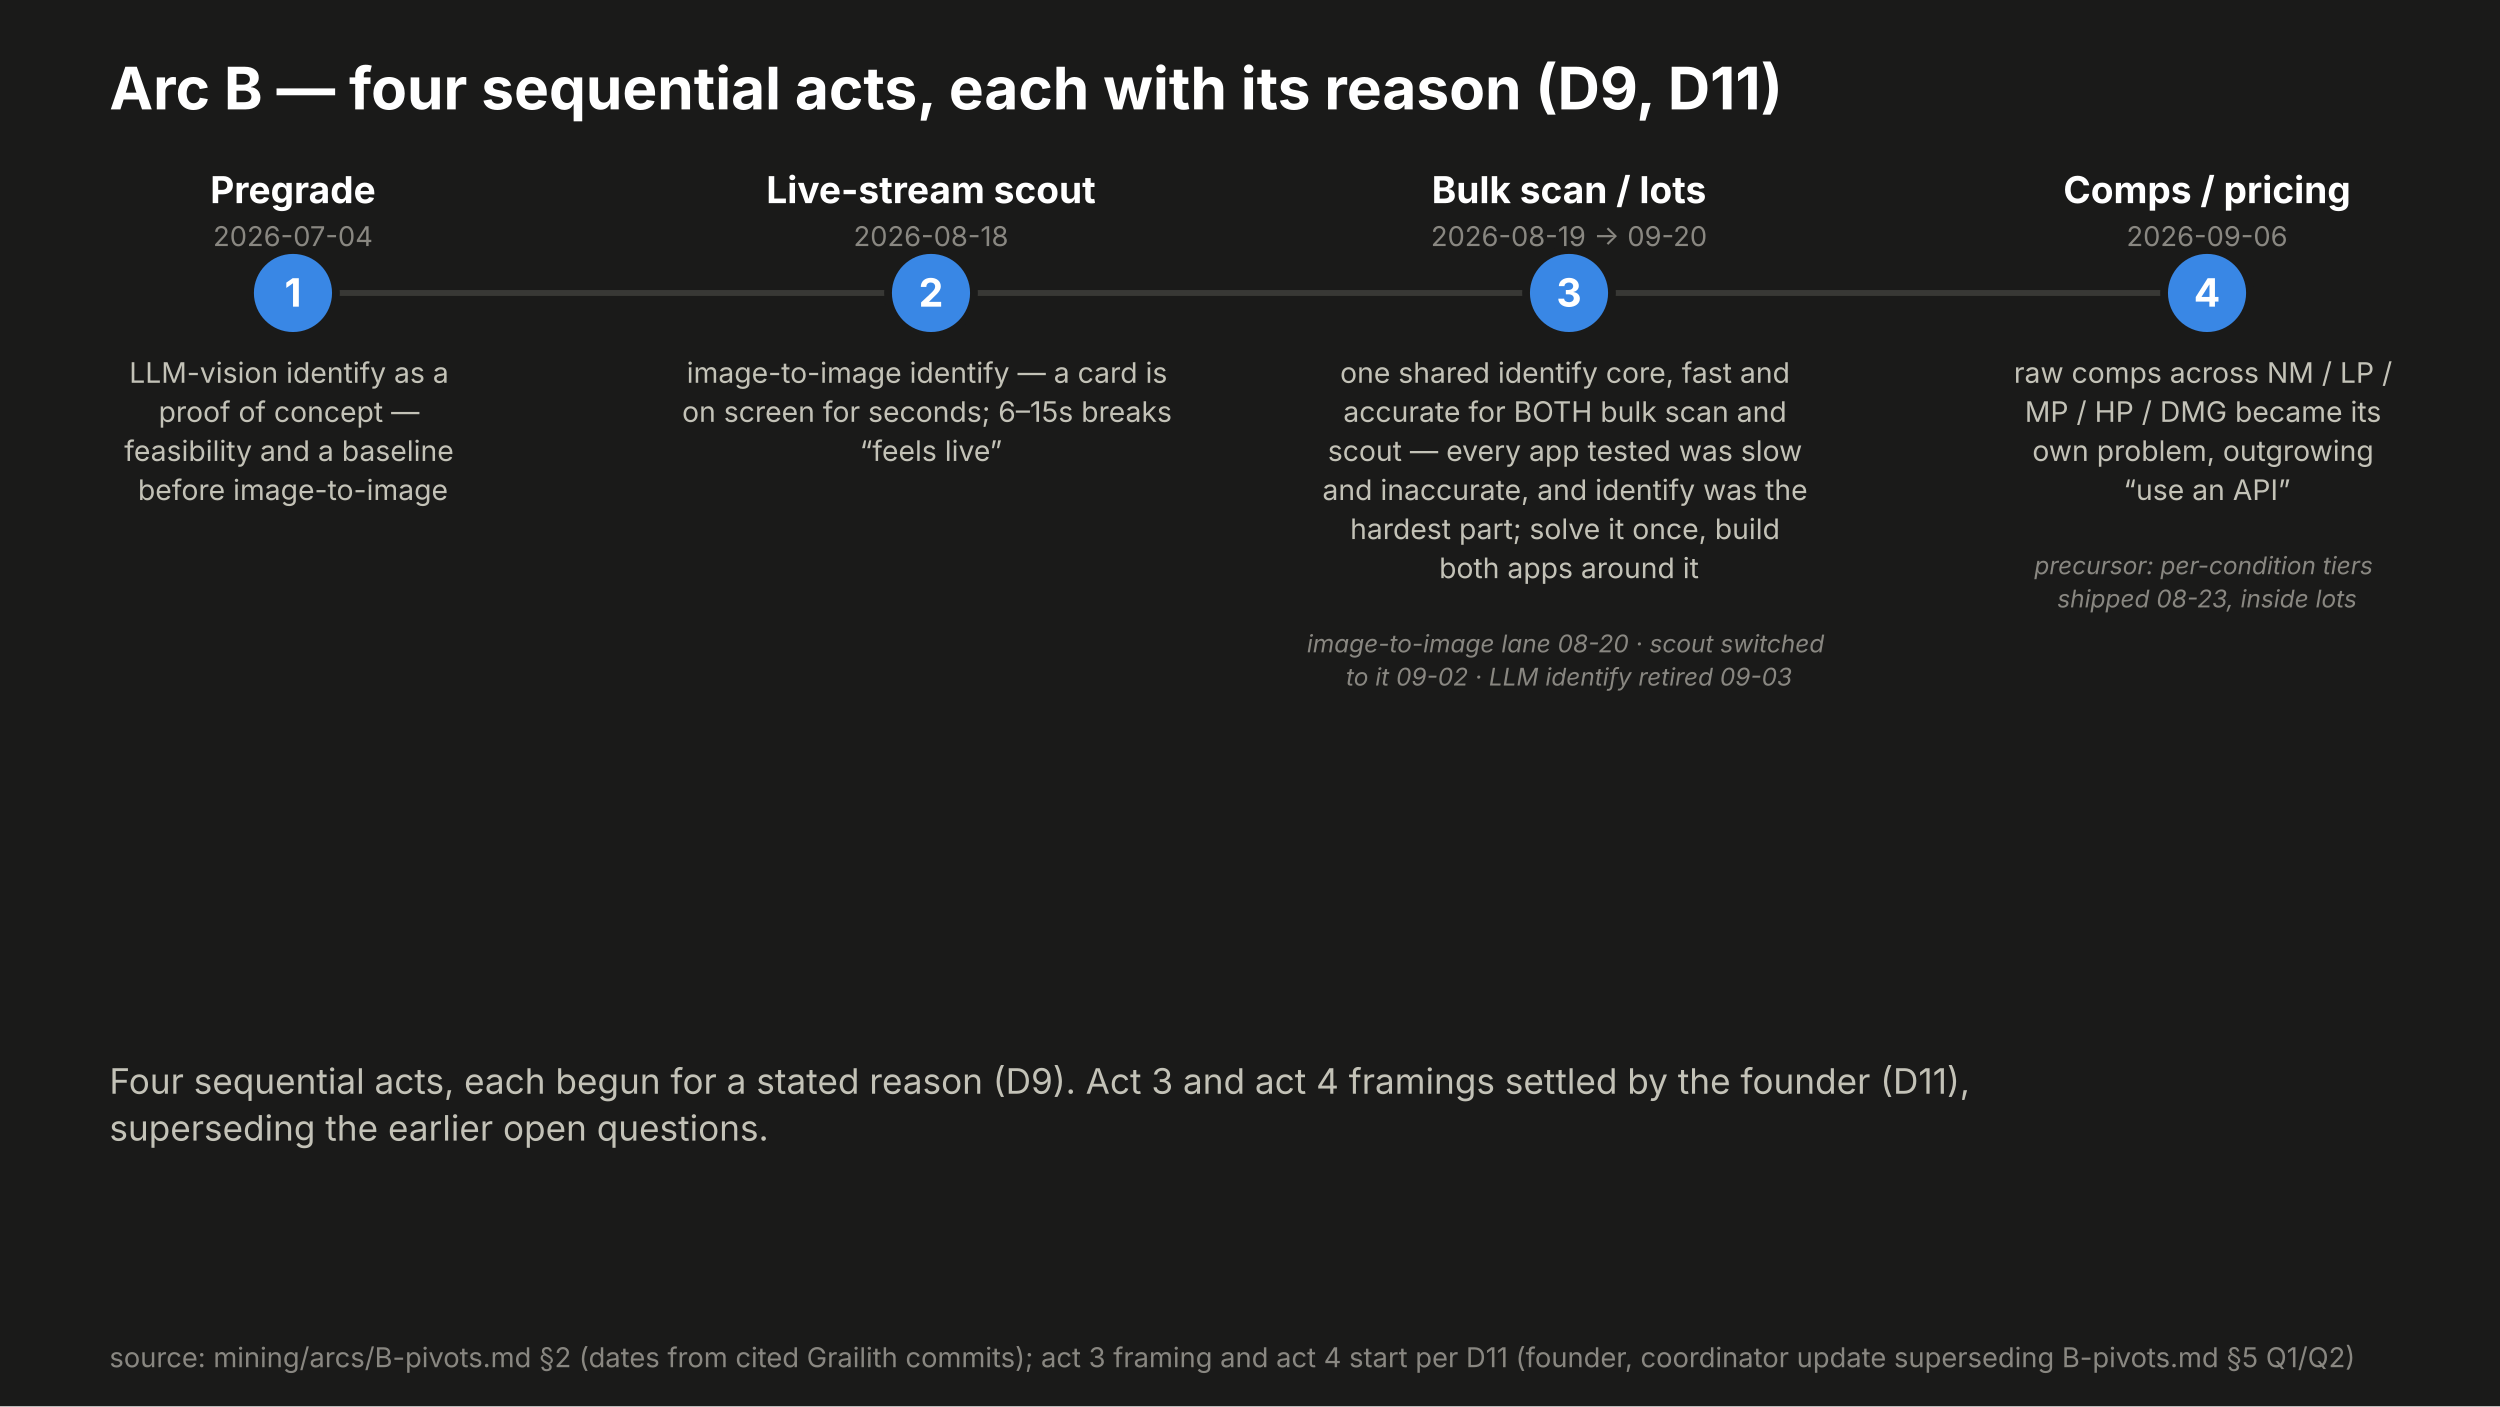
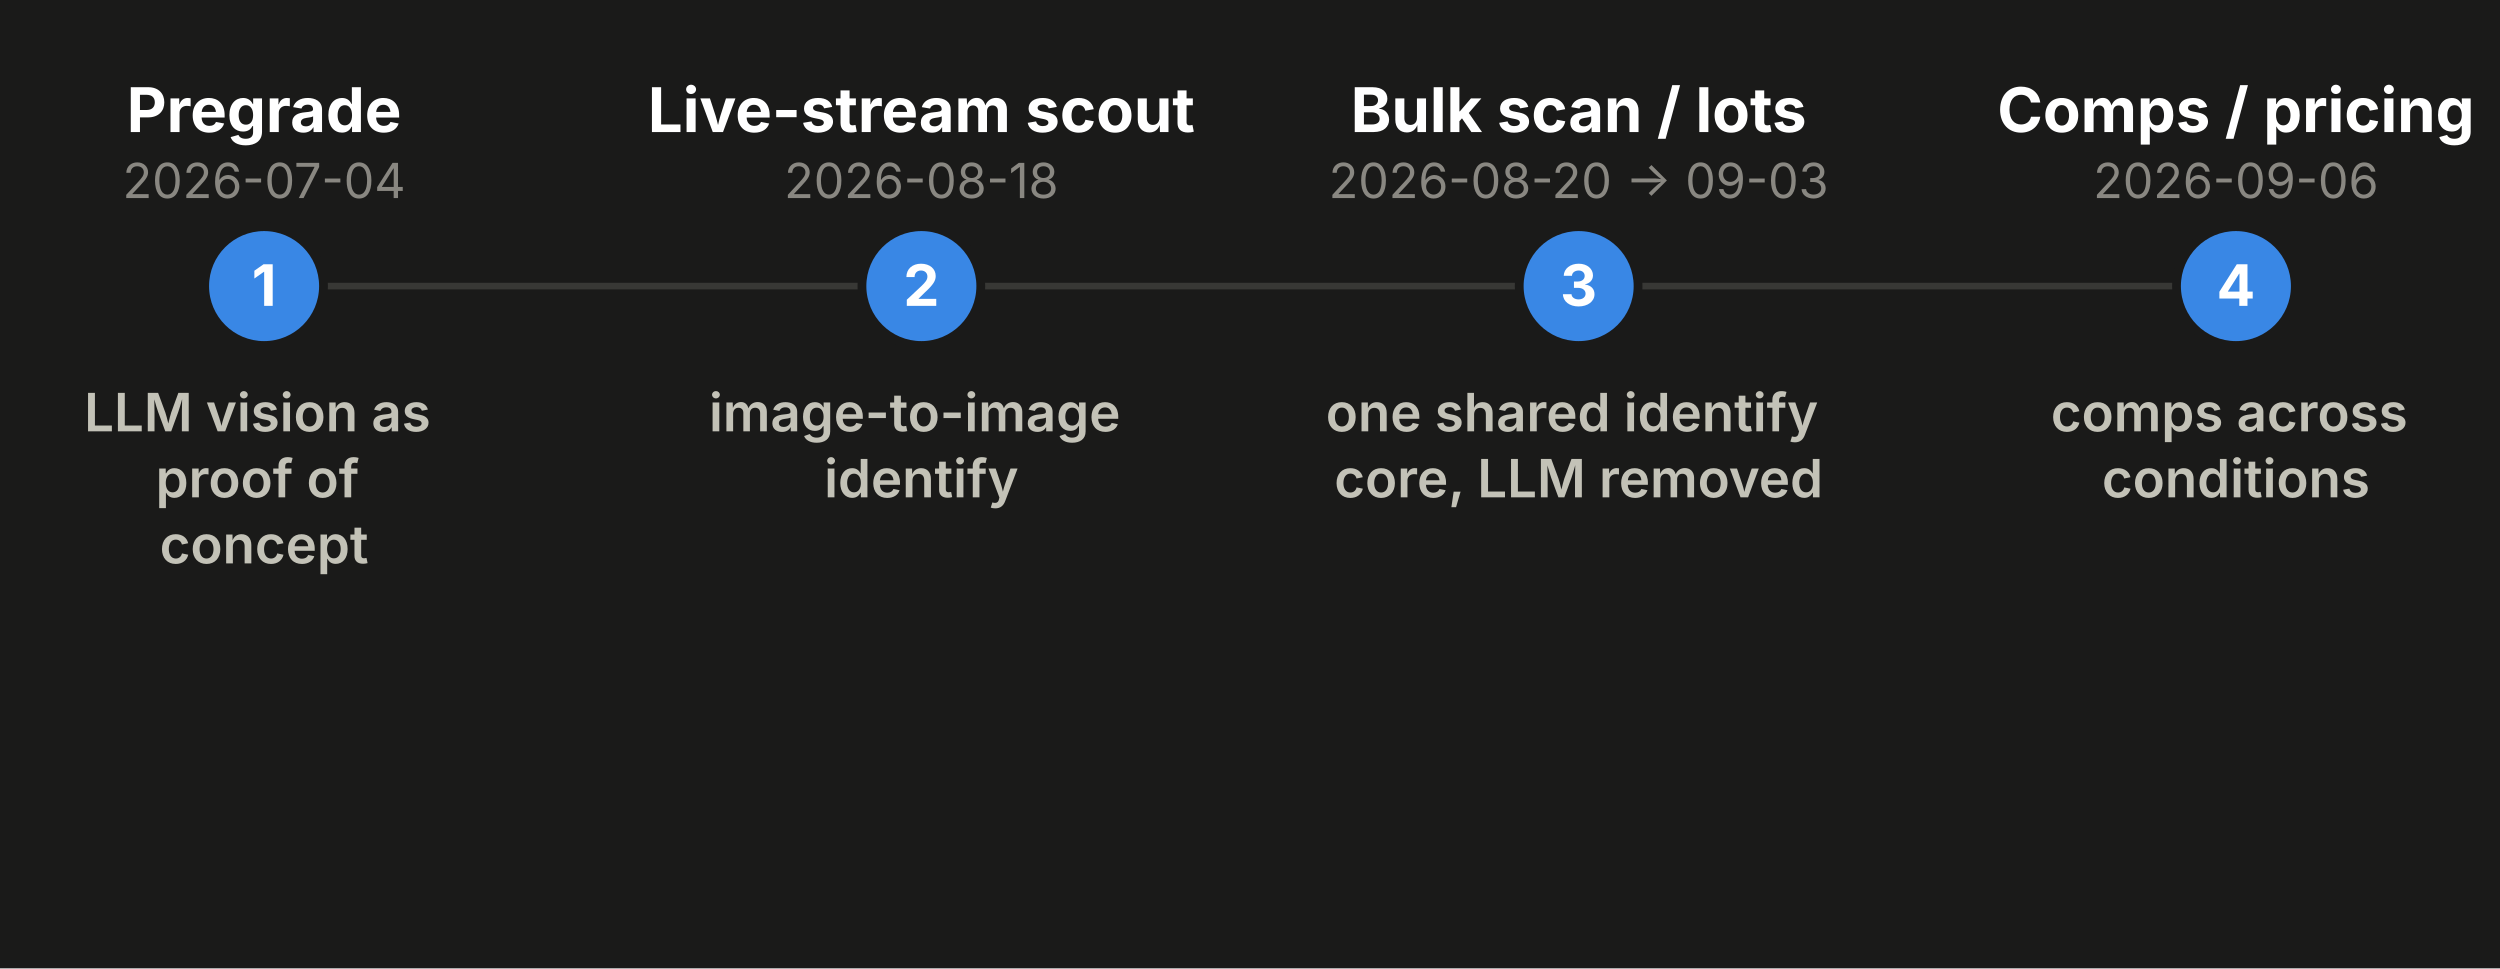
- <svg xmlns="http://www.w3.org/2000/svg" viewBox="0 0 1280 720" width="1280" height="720" font-family="system-ui, -apple-system, &quot;Segoe UI&quot;, sans-serif">
-   <rect x="0" y="0" width="1280" height="720" fill="#1a1a19" />
-   <text x="56" y="56" fill="#ffffff" font-size="30" font-weight="700">Arc B — four sequential acts, each with its reason (D9, D11)</text>
-   <line x1="150" y1="150" x2="1130" y2="150" stroke="#383835" stroke-width="3" />
-   <path d="M 1130 142 L 1144 150 L 1130 158 Z" fill="#383835" />
-   <circle cx="150" cy="150" r="22" fill="#3987e5" stroke="#1a1a19" stroke-width="4" />
-   <text x="150" y="157" text-anchor="middle" fill="#ffffff" font-size="20" font-weight="700">1</text>
-   <text x="150" y="104" text-anchor="middle" fill="#ffffff" font-size="19" font-weight="700">Pregrade</text>
-   <text x="150" y="126" text-anchor="middle" fill="#898781" font-size="14">2026-07-04</text>
-   <text x="150" y="196" text-anchor="middle" fill="#c3c2b7" font-size="14.5">
-     <tspan x="150" y="196">LLM-vision identify as a</tspan>
-     <tspan x="150" y="216">proof of concept —</tspan>
-     <tspan x="150" y="236">feasibility and a baseline</tspan>
-     <tspan x="150" y="256">before image-to-image</tspan>
+ <svg xmlns="http://www.w3.org/2000/svg" viewBox="0 0 1136 440" width="1136" height="440" font-family="system-ui, -apple-system, &quot;Segoe UI&quot;, sans-serif">
+   <rect x="0" y="0" width="1136" height="440" fill="#1a1a19" />
+   <line x1="120" y1="130" x2="1016" y2="130" stroke="#383835" stroke-width="3" />
+   <path d="M 1016 121 L 1032 130 L 1016 139 Z" fill="#383835" />
+   <circle cx="120" cy="130" r="27" fill="#3987e5" stroke="#1a1a19" stroke-width="4" />
+   <text x="120" y="139" text-anchor="middle" fill="#ffffff" font-size="26" font-weight="700">1</text>
+   <text x="120" y="60" text-anchor="middle" fill="#ffffff" font-size="28" font-weight="700">Pregrade</text>
+   <text x="120" y="90" text-anchor="middle" fill="#898781" font-size="22">2026-07-04</text>
+   <text x="120" y="196" text-anchor="middle" fill="#c3c2b7" font-size="24" font-weight="600">
+     <tspan x="120" y="196">LLM vision as</tspan>
+     <tspan x="120" y="226">proof of</tspan>
+     <tspan x="120" y="256">concept</tspan>
  </text>
-   <circle cx="476.667" cy="150" r="22" fill="#3987e5" stroke="#1a1a19" stroke-width="4" />
-   <text x="476.667" y="157" text-anchor="middle" fill="#ffffff" font-size="20" font-weight="700">2</text>
-   <text x="476.667" y="104" text-anchor="middle" fill="#ffffff" font-size="19" font-weight="700">Live-stream scout</text>
-   <text x="476.667" y="126" text-anchor="middle" fill="#898781" font-size="14">2026-08-18</text>
-   <text x="476.667" y="196" text-anchor="middle" fill="#c3c2b7" font-size="14.5">
-     <tspan x="476.667" y="196">image-to-image identify — a card is</tspan>
-     <tspan x="476.667" y="216">on screen for seconds; 6–15s breaks</tspan>
-     <tspan x="476.667" y="236">“feels live”</tspan>
+   <circle cx="418.667" cy="130" r="27" fill="#3987e5" stroke="#1a1a19" stroke-width="4" />
+   <text x="418.667" y="139" text-anchor="middle" fill="#ffffff" font-size="26" font-weight="700">2</text>
+   <text x="418.667" y="60" text-anchor="middle" fill="#ffffff" font-size="28" font-weight="700">Live-stream scout</text>
+   <text x="418.667" y="90" text-anchor="middle" fill="#898781" font-size="22">2026-08-18</text>
+   <text x="418.667" y="196" text-anchor="middle" fill="#c3c2b7" font-size="24" font-weight="600">
+     <tspan x="418.667" y="196">image-to-image</tspan>
+     <tspan x="418.667" y="226">identify</tspan>
  </text>
-   <circle cx="803.333" cy="150" r="22" fill="#3987e5" stroke="#1a1a19" stroke-width="4" />
-   <text x="803.333" y="157" text-anchor="middle" fill="#ffffff" font-size="20" font-weight="700">3</text>
-   <text x="803.333" y="104" text-anchor="middle" fill="#ffffff" font-size="19" font-weight="700">Bulk scan / lots</text>
-   <text x="803.333" y="126" text-anchor="middle" fill="#898781" font-size="14">2026-08-19 → 09-20</text>
-   <text x="803.333" y="196" text-anchor="middle" fill="#c3c2b7" font-size="14.5">
-     <tspan x="803.333" y="196">one shared identify core, fast and</tspan>
-     <tspan x="803.333" y="216">accurate for BOTH bulk scan and</tspan>
-     <tspan x="803.333" y="236">scout — every app tested was slow</tspan>
-     <tspan x="803.333" y="256">and inaccurate, and identify was the</tspan>
-     <tspan x="803.333" y="276">hardest part; solve it once, build</tspan>
-     <tspan x="803.333" y="296">both apps around it</tspan>
+   <circle cx="717.333" cy="130" r="27" fill="#3987e5" stroke="#1a1a19" stroke-width="4" />
+   <text x="717.333" y="139" text-anchor="middle" fill="#ffffff" font-size="26" font-weight="700">3</text>
+   <text x="717.333" y="60" text-anchor="middle" fill="#ffffff" font-size="28" font-weight="700">Bulk scan / lots</text>
+   <text x="717.333" y="90" text-anchor="middle" fill="#898781" font-size="22">2026-08-20 → 09-03</text>
+   <text x="717.333" y="196" text-anchor="middle" fill="#c3c2b7" font-size="24" font-weight="600">
+     <tspan x="717.333" y="196">one shared identify</tspan>
+     <tspan x="717.333" y="226">core, LLM removed</tspan>
  </text>
-   <text x="803.333" y="334" text-anchor="middle" fill="#898781" font-size="12.5" font-style="italic">
-     <tspan x="803.333" y="334">image-to-image lane 08-20 · scout switched</tspan>
-     <tspan x="803.333" y="351">to it 09-02 · LLM identify retired 09-03</tspan>
+   <circle cx="1016" cy="130" r="27" fill="#3987e5" stroke="#1a1a19" stroke-width="4" />
+   <text x="1016" y="139" text-anchor="middle" fill="#ffffff" font-size="26" font-weight="700">4</text>
+   <text x="1016" y="60" text-anchor="middle" fill="#ffffff" font-size="28" font-weight="700">Comps / pricing</text>
+   <text x="1016" y="90" text-anchor="middle" fill="#898781" font-size="22">2026-09-06</text>
+   <text x="1016" y="196" text-anchor="middle" fill="#c3c2b7" font-size="24" font-weight="600">
+     <tspan x="1016" y="196">comps across</tspan>
+     <tspan x="1016" y="226">conditions</tspan>
  </text>
-   <circle cx="1130" cy="150" r="22" fill="#3987e5" stroke="#1a1a19" stroke-width="4" />
-   <text x="1130" y="157" text-anchor="middle" fill="#ffffff" font-size="20" font-weight="700">4</text>
-   <text x="1130" y="104" text-anchor="middle" fill="#ffffff" font-size="19" font-weight="700">Comps / pricing</text>
-   <text x="1130" y="126" text-anchor="middle" fill="#898781" font-size="14">2026-09-06</text>
-   <text x="1130" y="196" text-anchor="middle" fill="#c3c2b7" font-size="14.5">
-     <tspan x="1130" y="196">raw comps across NM / LP /</tspan>
-     <tspan x="1130" y="216">MP / HP / DMG became its</tspan>
-     <tspan x="1130" y="236">own problem, outgrowing</tspan>
-     <tspan x="1130" y="256">“use an API”</tspan>
-   </text>
-   <text x="1130" y="294" text-anchor="middle" fill="#898781" font-size="12.5" font-style="italic">
-     <tspan x="1130" y="294">precursor: per-condition tiers</tspan>
-     <tspan x="1130" y="311">shipped 08-23, inside lots</tspan>
-   </text>
-   <text x="56" y="560" fill="#c3c2b7" font-size="18">
-     <tspan x="56" y="560">Four sequential acts, each begun for a stated reason (D9). Act 3 and act 4 framings settled by the founder (D11),</tspan>
-     <tspan x="56" y="584">superseding the earlier open questions.</tspan>
-   </text>
-   <text x="56" y="700" fill="#898781" font-size="14">source: mining/arcs/B-pivots.md §2 (dates from cited Grailith commits); act 3 framing and act 4 start per D11 (founder, coordinator update superseding B-pivots.md §5 Q1/Q2)</text>
</svg>
